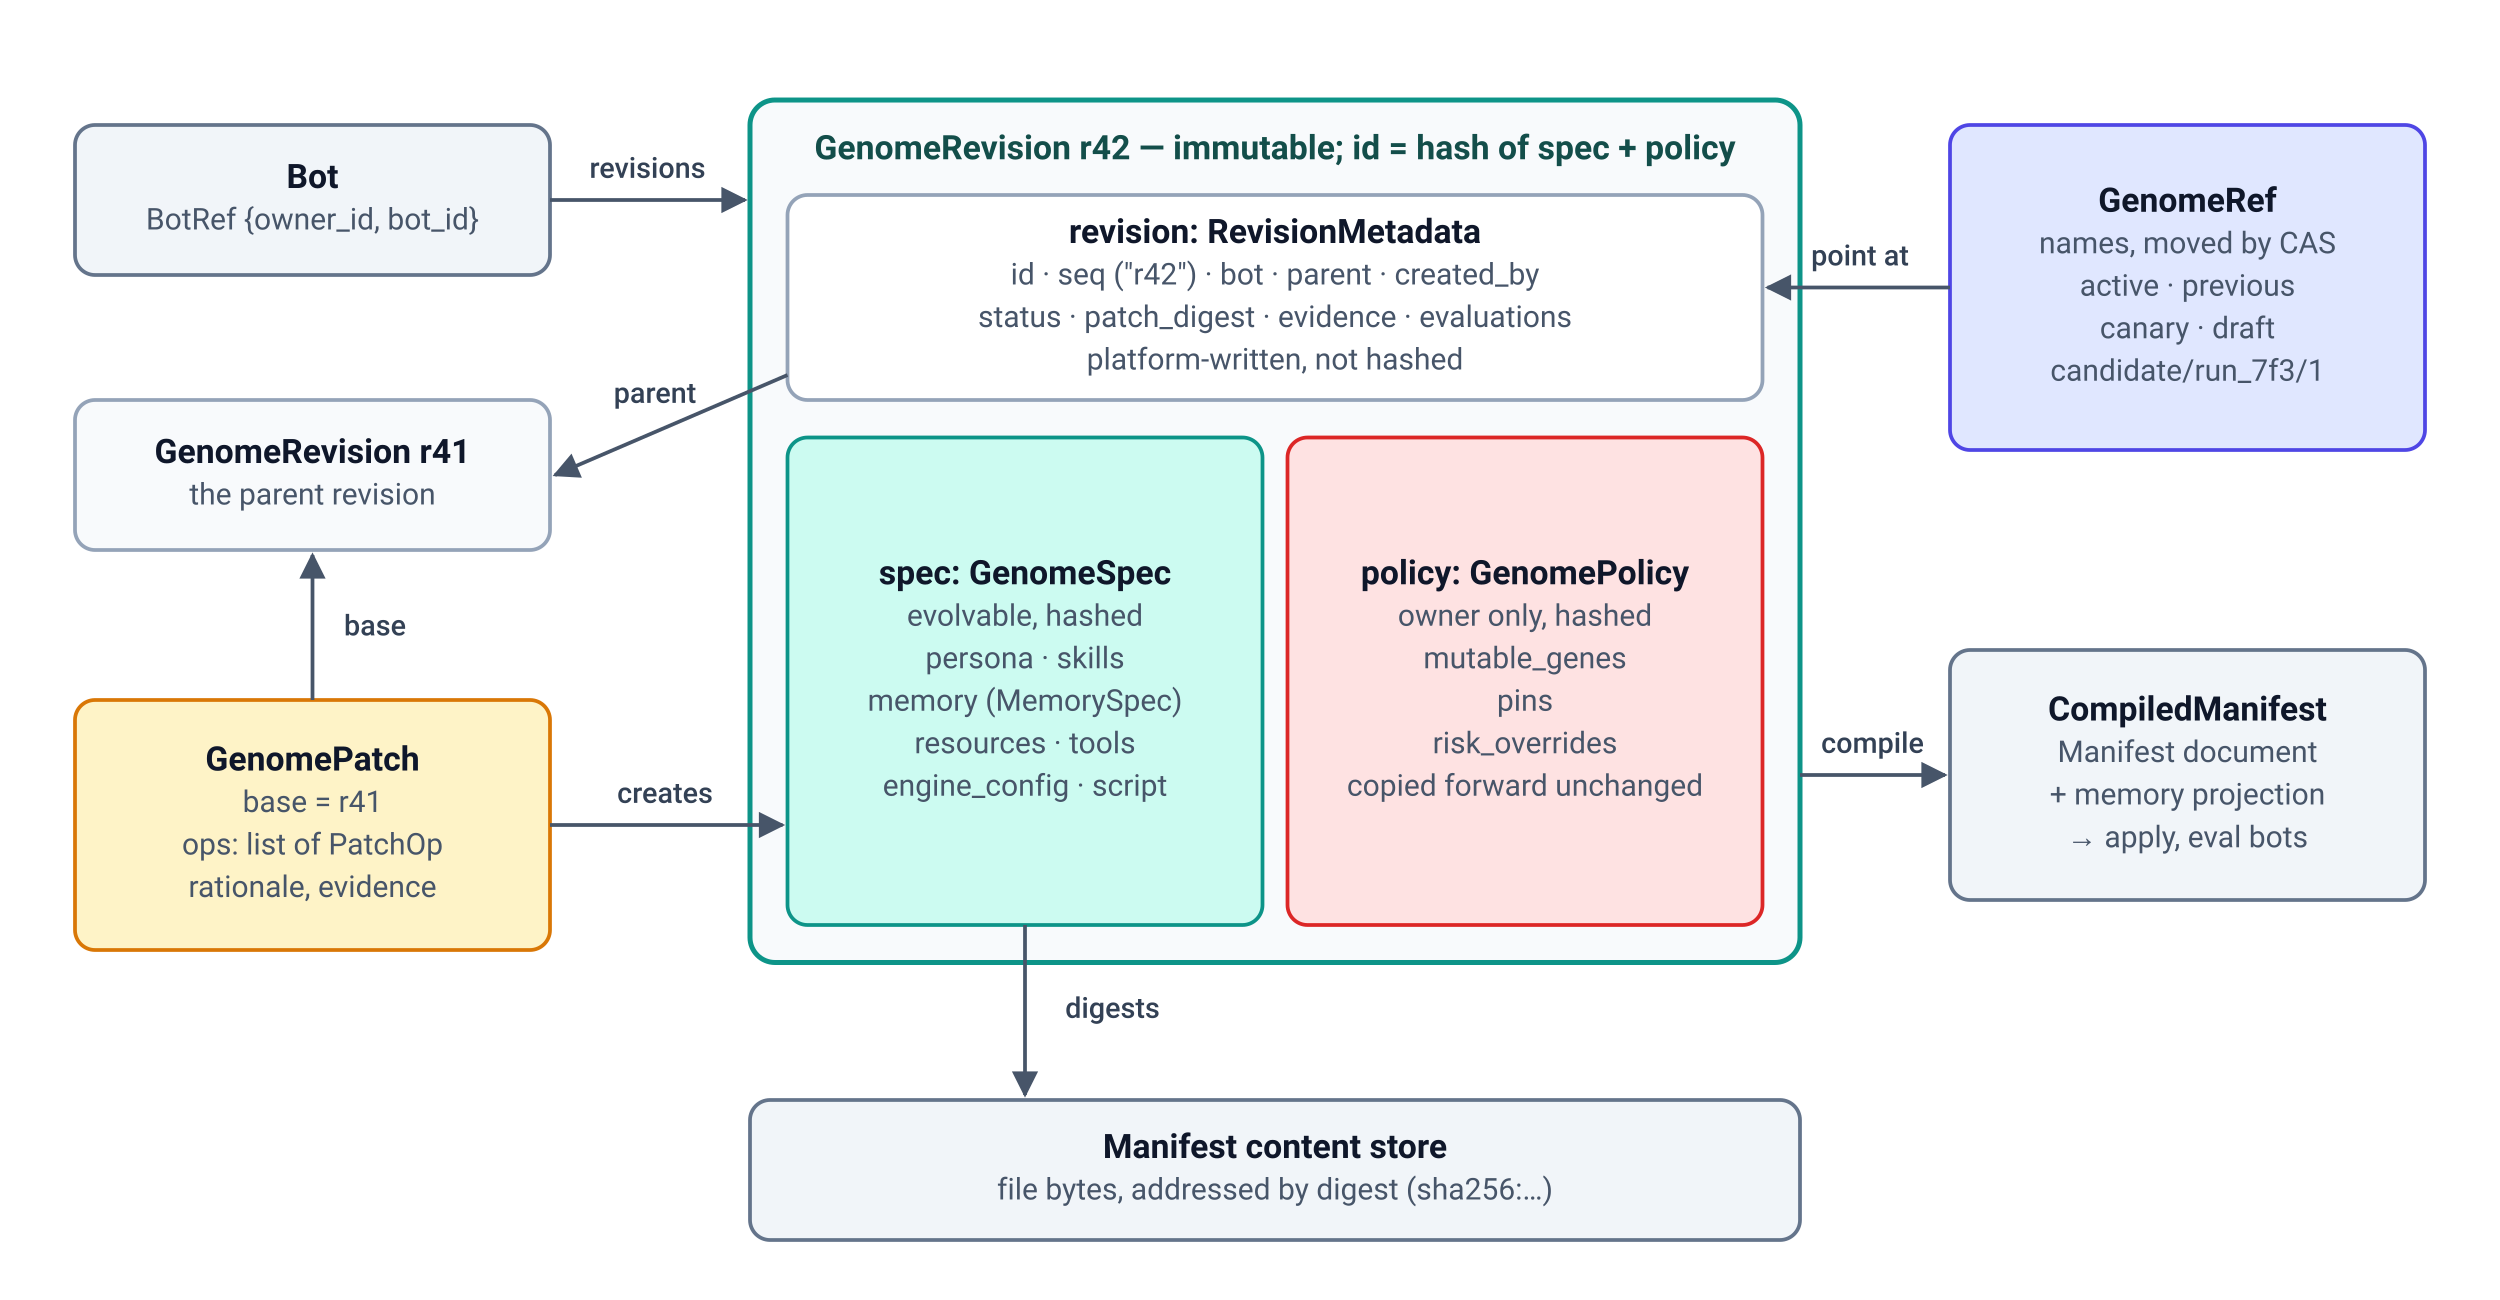
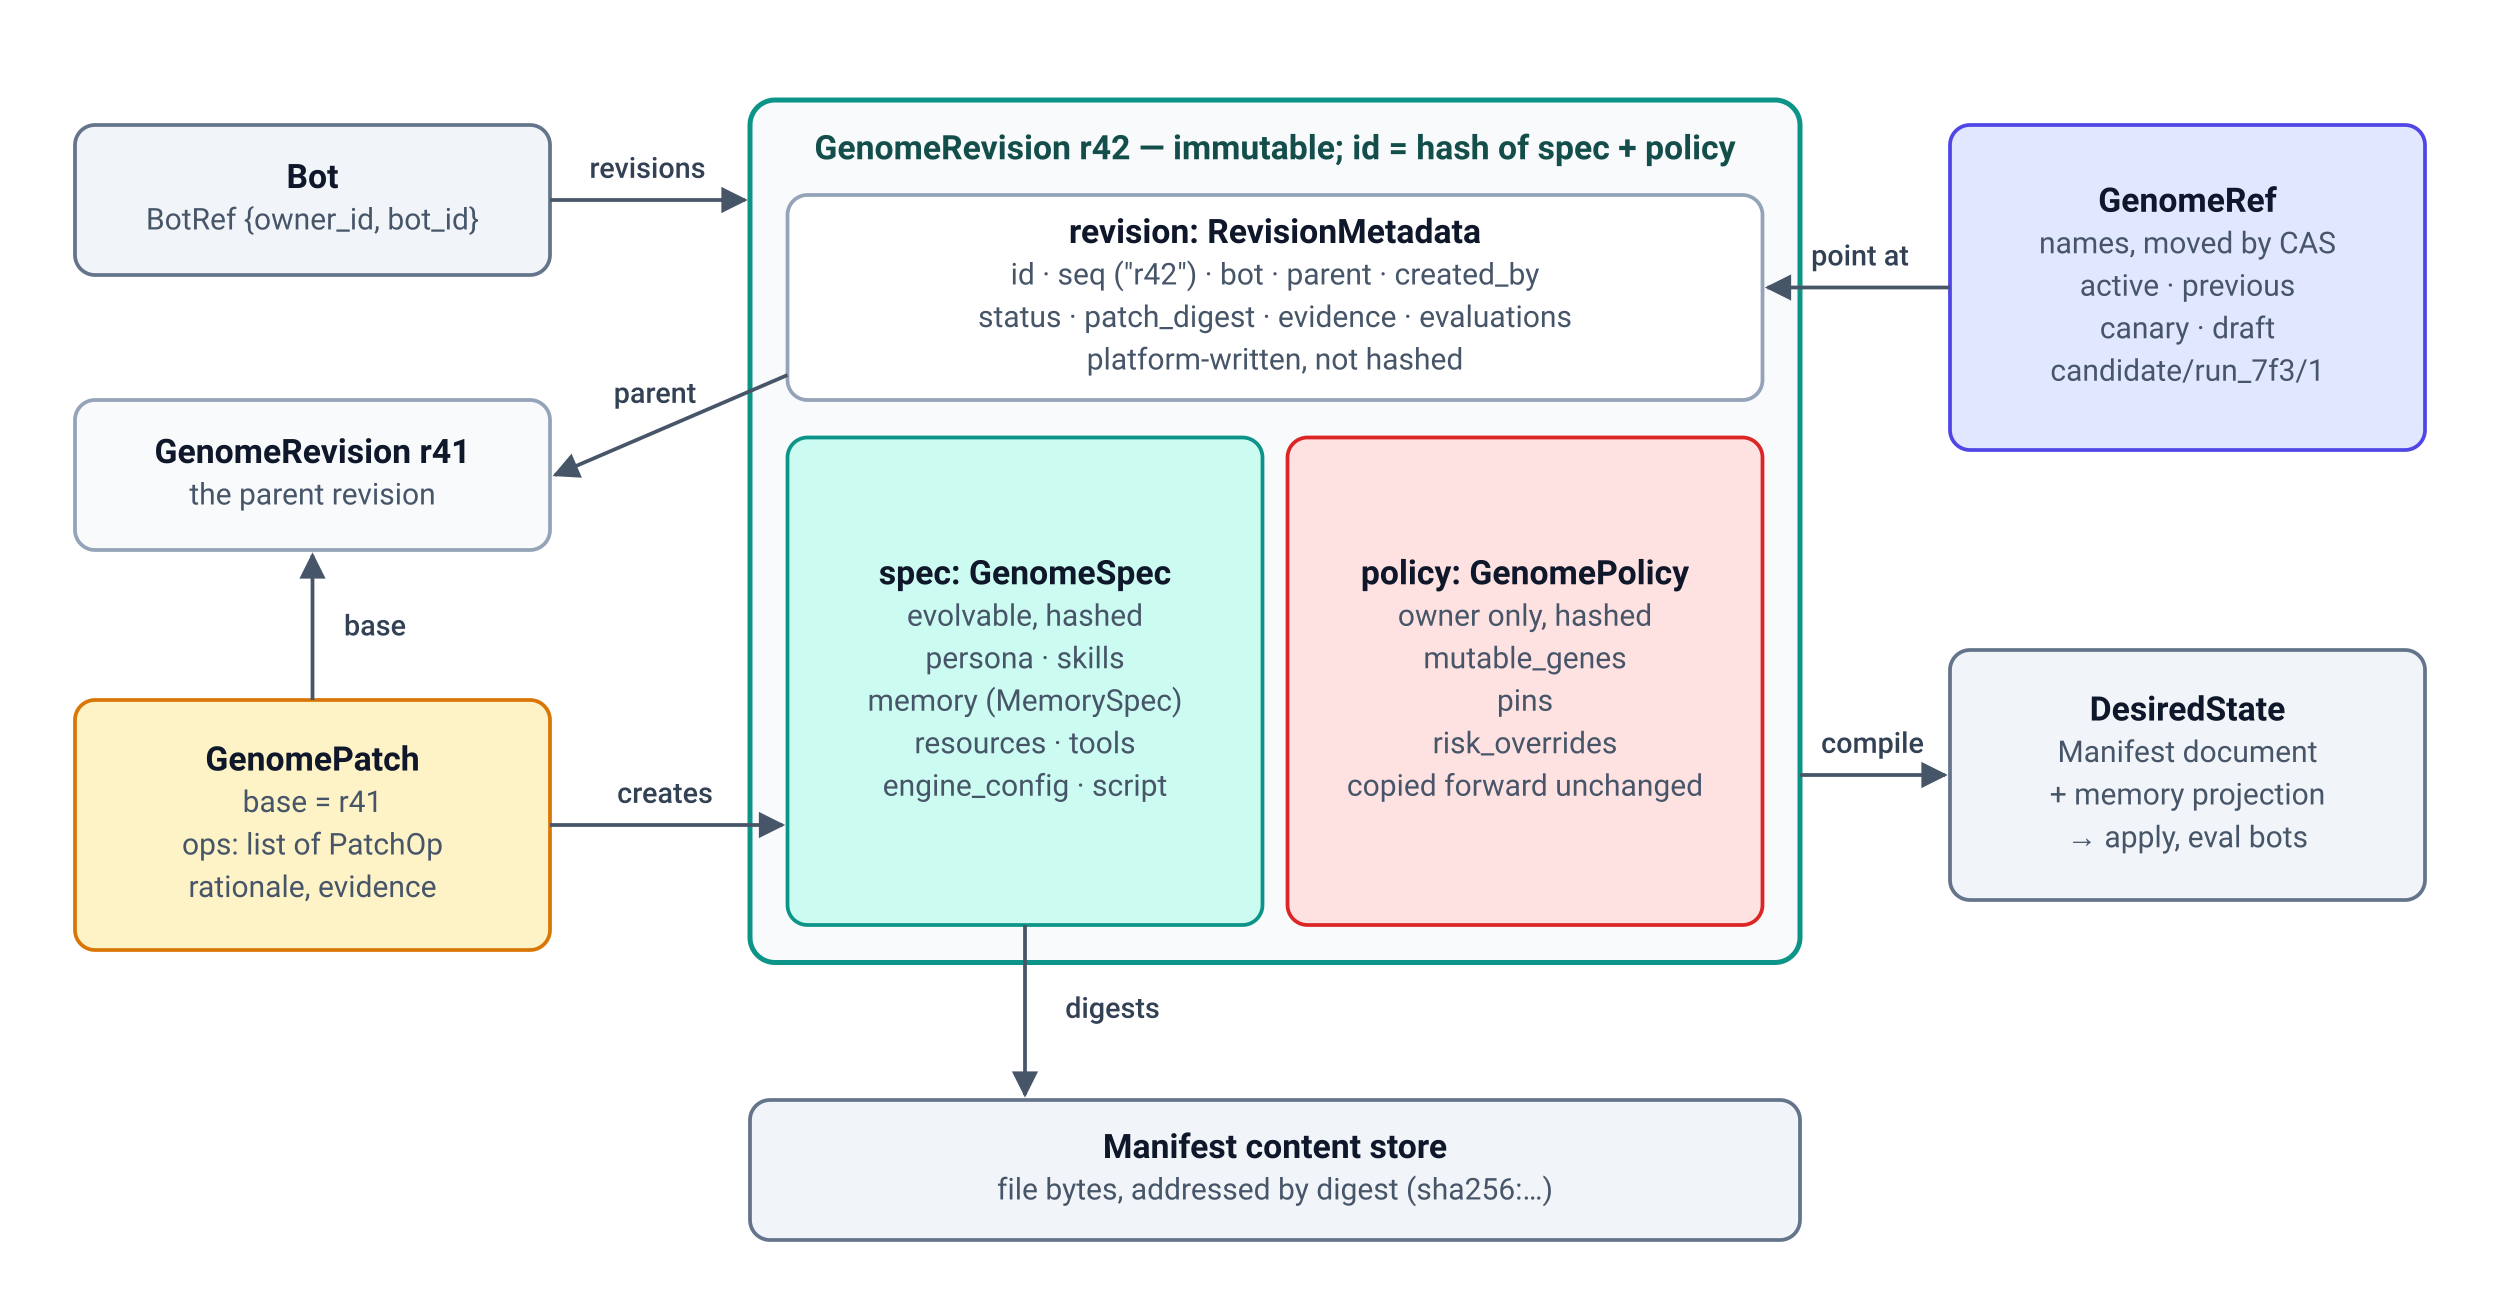
<svg xmlns="http://www.w3.org/2000/svg" width="1000" height="520" viewBox="0 0 1000 520" font-family="system-ui,-apple-system,'Segoe UI',Roboto,'Helvetica Neue',Arial,sans-serif" role="img" aria-label="Genome domain model">
  <defs>
    <marker id="ah" viewBox="0 0 10 10" refX="9" refY="5" markerWidth="7" markerHeight="7" orient="auto-start-reverse">
      <path d="M0 0 L10 5 L0 10 z" fill="#475569" />
    </marker>
  </defs>
  <rect width="1000" height="520" fill="#ffffff" />
  <rect x="30" y="50" width="190" height="60" rx="8" fill="#f1f5f9" stroke="#64748b" stroke-width="1.5" />
  <text x="125.0" y="71.5" font-size="13.5" font-weight="600" fill="#0f172a" text-anchor="middle" dominant-baseline="middle">Bot</text>
  <text x="125.0" y="88.5" font-size="12" font-weight="400" fill="#475569" text-anchor="middle" dominant-baseline="middle">BotRef {owner_id, bot_id}</text>
  <rect x="30" y="160" width="190" height="60" rx="8" fill="#f8fafc" stroke="#94a3b8" stroke-width="1.5" />
  <text x="125.0" y="181.5" font-size="13.5" font-weight="600" fill="#0f172a" text-anchor="middle" dominant-baseline="middle">GenomeRevision r41</text>
  <text x="125.0" y="198.5" font-size="12" font-weight="400" fill="#475569" text-anchor="middle" dominant-baseline="middle">the parent revision</text>
  <rect x="30" y="280" width="190" height="100" rx="8" fill="#fef3c7" stroke="#d97706" stroke-width="1.5" />
  <text x="125.0" y="304.5" font-size="13.5" font-weight="600" fill="#0f172a" text-anchor="middle" dominant-baseline="middle">GenomePatch</text>
  <text x="125.0" y="321.5" font-size="12" font-weight="400" fill="#475569" text-anchor="middle" dominant-baseline="middle">base = r41</text>
  <text x="125.0" y="338.5" font-size="12" font-weight="400" fill="#475569" text-anchor="middle" dominant-baseline="middle">ops: list of PatchOp</text>
  <text x="125.0" y="355.5" font-size="12" font-weight="400" fill="#475569" text-anchor="middle" dominant-baseline="middle">rationale, evidence</text>
  <rect x="300" y="40" width="420" height="345" rx="10" fill="#f8fafc" stroke="#0d9488" stroke-width="2" />
  <text x="510" y="60" font-size="13.5" font-weight="700" fill="#134e4a" text-anchor="middle" dominant-baseline="middle">GenomeRevision r42 — immutable; id = hash of spec + policy</text>
  <rect x="315" y="78" width="390" height="82" rx="8" fill="#ffffff" stroke="#94a3b8" stroke-width="1.5" />
  <text x="510.0" y="93.5" font-size="13.5" font-weight="600" fill="#0f172a" text-anchor="middle" dominant-baseline="middle">revision: RevisionMetadata</text>
  <text x="510.0" y="110.5" font-size="12" font-weight="400" fill="#475569" text-anchor="middle" dominant-baseline="middle">id · seq ("r42") · bot · parent · created_by</text>
  <text x="510.0" y="127.5" font-size="12" font-weight="400" fill="#475569" text-anchor="middle" dominant-baseline="middle">status · patch_digest · evidence · evaluations</text>
  <text x="510.0" y="144.5" font-size="12" font-weight="400" fill="#475569" text-anchor="middle" dominant-baseline="middle">platform-written, not hashed</text>
  <rect x="315" y="175" width="190" height="195" rx="8" fill="#ccfbf1" stroke="#0d9488" stroke-width="1.5" />
  <text x="410.0" y="230.0" font-size="13.5" font-weight="600" fill="#0f172a" text-anchor="middle" dominant-baseline="middle">spec: GenomeSpec</text>
  <text x="410.0" y="247.0" font-size="12" font-weight="400" fill="#475569" text-anchor="middle" dominant-baseline="middle">evolvable, hashed</text>
  <text x="410.0" y="264.0" font-size="12" font-weight="400" fill="#475569" text-anchor="middle" dominant-baseline="middle">persona · skills</text>
  <text x="410.0" y="281.0" font-size="12" font-weight="400" fill="#475569" text-anchor="middle" dominant-baseline="middle">memory (MemorySpec)</text>
  <text x="410.0" y="298.0" font-size="12" font-weight="400" fill="#475569" text-anchor="middle" dominant-baseline="middle">resources · tools</text>
  <text x="410.0" y="315.0" font-size="12" font-weight="400" fill="#475569" text-anchor="middle" dominant-baseline="middle">engine_config · script</text>
  <rect x="515" y="175" width="190" height="195" rx="8" fill="#fee2e2" stroke="#dc2626" stroke-width="1.5" />
  <text x="610.0" y="230.0" font-size="13.5" font-weight="600" fill="#0f172a" text-anchor="middle" dominant-baseline="middle">policy: GenomePolicy</text>
  <text x="610.0" y="247.0" font-size="12" font-weight="400" fill="#475569" text-anchor="middle" dominant-baseline="middle">owner only, hashed</text>
  <text x="610.0" y="264.0" font-size="12" font-weight="400" fill="#475569" text-anchor="middle" dominant-baseline="middle">mutable_genes</text>
  <text x="610.0" y="281.0" font-size="12" font-weight="400" fill="#475569" text-anchor="middle" dominant-baseline="middle">pins</text>
  <text x="610.0" y="298.0" font-size="12" font-weight="400" fill="#475569" text-anchor="middle" dominant-baseline="middle">risk_overrides</text>
  <text x="610.0" y="315.0" font-size="12" font-weight="400" fill="#475569" text-anchor="middle" dominant-baseline="middle">copied forward unchanged</text>
  <rect x="780" y="50" width="190" height="130" rx="8" fill="#e0e7ff" stroke="#4f46e5" stroke-width="1.5" />
  <text x="875.0" y="81.0" font-size="13.5" font-weight="600" fill="#0f172a" text-anchor="middle" dominant-baseline="middle">GenomeRef</text>
  <text x="875.0" y="98.0" font-size="12" font-weight="400" fill="#475569" text-anchor="middle" dominant-baseline="middle">names, moved by CAS</text>
  <text x="875.0" y="115.0" font-size="12" font-weight="400" fill="#475569" text-anchor="middle" dominant-baseline="middle">active · previous</text>
  <text x="875.0" y="132.0" font-size="12" font-weight="400" fill="#475569" text-anchor="middle" dominant-baseline="middle">canary · draft</text>
  <text x="875.0" y="149.0" font-size="12" font-weight="400" fill="#475569" text-anchor="middle" dominant-baseline="middle">candidate/run_7f3/1</text>
  <rect x="780" y="260" width="190" height="100" rx="8" fill="#f1f5f9" stroke="#64748b" stroke-width="1.5" />
-   <text x="875.0" y="284.5" font-size="13.5" font-weight="600" fill="#0f172a" text-anchor="middle" dominant-baseline="middle">CompiledManifest</text>
+   <text x="875.0" y="284.5" font-size="13.5" font-weight="600" fill="#0f172a" text-anchor="middle" dominant-baseline="middle">DesiredState</text>
  <text x="875.0" y="301.5" font-size="12" font-weight="400" fill="#475569" text-anchor="middle" dominant-baseline="middle">Manifest document</text>
  <text x="875.0" y="318.5" font-size="12" font-weight="400" fill="#475569" text-anchor="middle" dominant-baseline="middle">+ memory projection</text>
  <text x="875.0" y="335.5" font-size="12" font-weight="400" fill="#475569" text-anchor="middle" dominant-baseline="middle">→ apply, eval bots</text>
  <rect x="300" y="440" width="420" height="56" rx="8" fill="#f1f5f9" stroke="#64748b" stroke-width="1.5" />
  <text x="510.0" y="459.5" font-size="13.5" font-weight="600" fill="#0f172a" text-anchor="middle" dominant-baseline="middle">Manifest content store</text>
  <text x="510.0" y="476.5" font-size="12" font-weight="400" fill="#475569" text-anchor="middle" dominant-baseline="middle">file bytes, addressed by digest (sha256:…)</text>
  <line x1="220" y1="80" x2="298" y2="80" stroke="#475569" stroke-width="1.5" marker-end="url(#ah)" />
  <text x="259" y="68" font-size="11.5" font-weight="500" fill="#334155" text-anchor="middle" dominant-baseline="middle">revisions</text>
  <line x1="315" y1="150" x2="222" y2="190" stroke="#475569" stroke-width="1.5" marker-end="url(#ah)" />
  <text x="262" y="158" font-size="11.5" font-weight="500" fill="#334155" text-anchor="middle" dominant-baseline="middle">parent</text>
  <line x1="125" y1="280" x2="125" y2="222" stroke="#475569" stroke-width="1.5" marker-end="url(#ah)" />
  <text x="150" y="251" font-size="11.5" font-weight="500" fill="#334155" text-anchor="middle" dominant-baseline="middle">base</text>
  <line x1="220" y1="330" x2="313" y2="330" stroke="#475569" stroke-width="1.5" marker-end="url(#ah)" />
  <text x="266" y="318" font-size="11.5" font-weight="500" fill="#334155" text-anchor="middle" dominant-baseline="middle">creates</text>
  <line x1="780" y1="115" x2="707" y2="115" stroke="#475569" stroke-width="1.5" marker-end="url(#ah)" />
  <text x="744" y="103" font-size="11.5" font-weight="500" fill="#334155" text-anchor="middle" dominant-baseline="middle">point at</text>
  <line x1="720" y1="310" x2="778" y2="310" stroke="#475569" stroke-width="1.5" marker-end="url(#ah)" />
  <text x="749" y="298" font-size="11.5" font-weight="500" fill="#334155" text-anchor="middle" dominant-baseline="middle">compile</text>
  <line x1="410" y1="370" x2="410" y2="438" stroke="#475569" stroke-width="1.5" marker-end="url(#ah)" />
  <text x="445" y="404" font-size="11.5" font-weight="500" fill="#334155" text-anchor="middle" dominant-baseline="middle">digests</text>
</svg>
